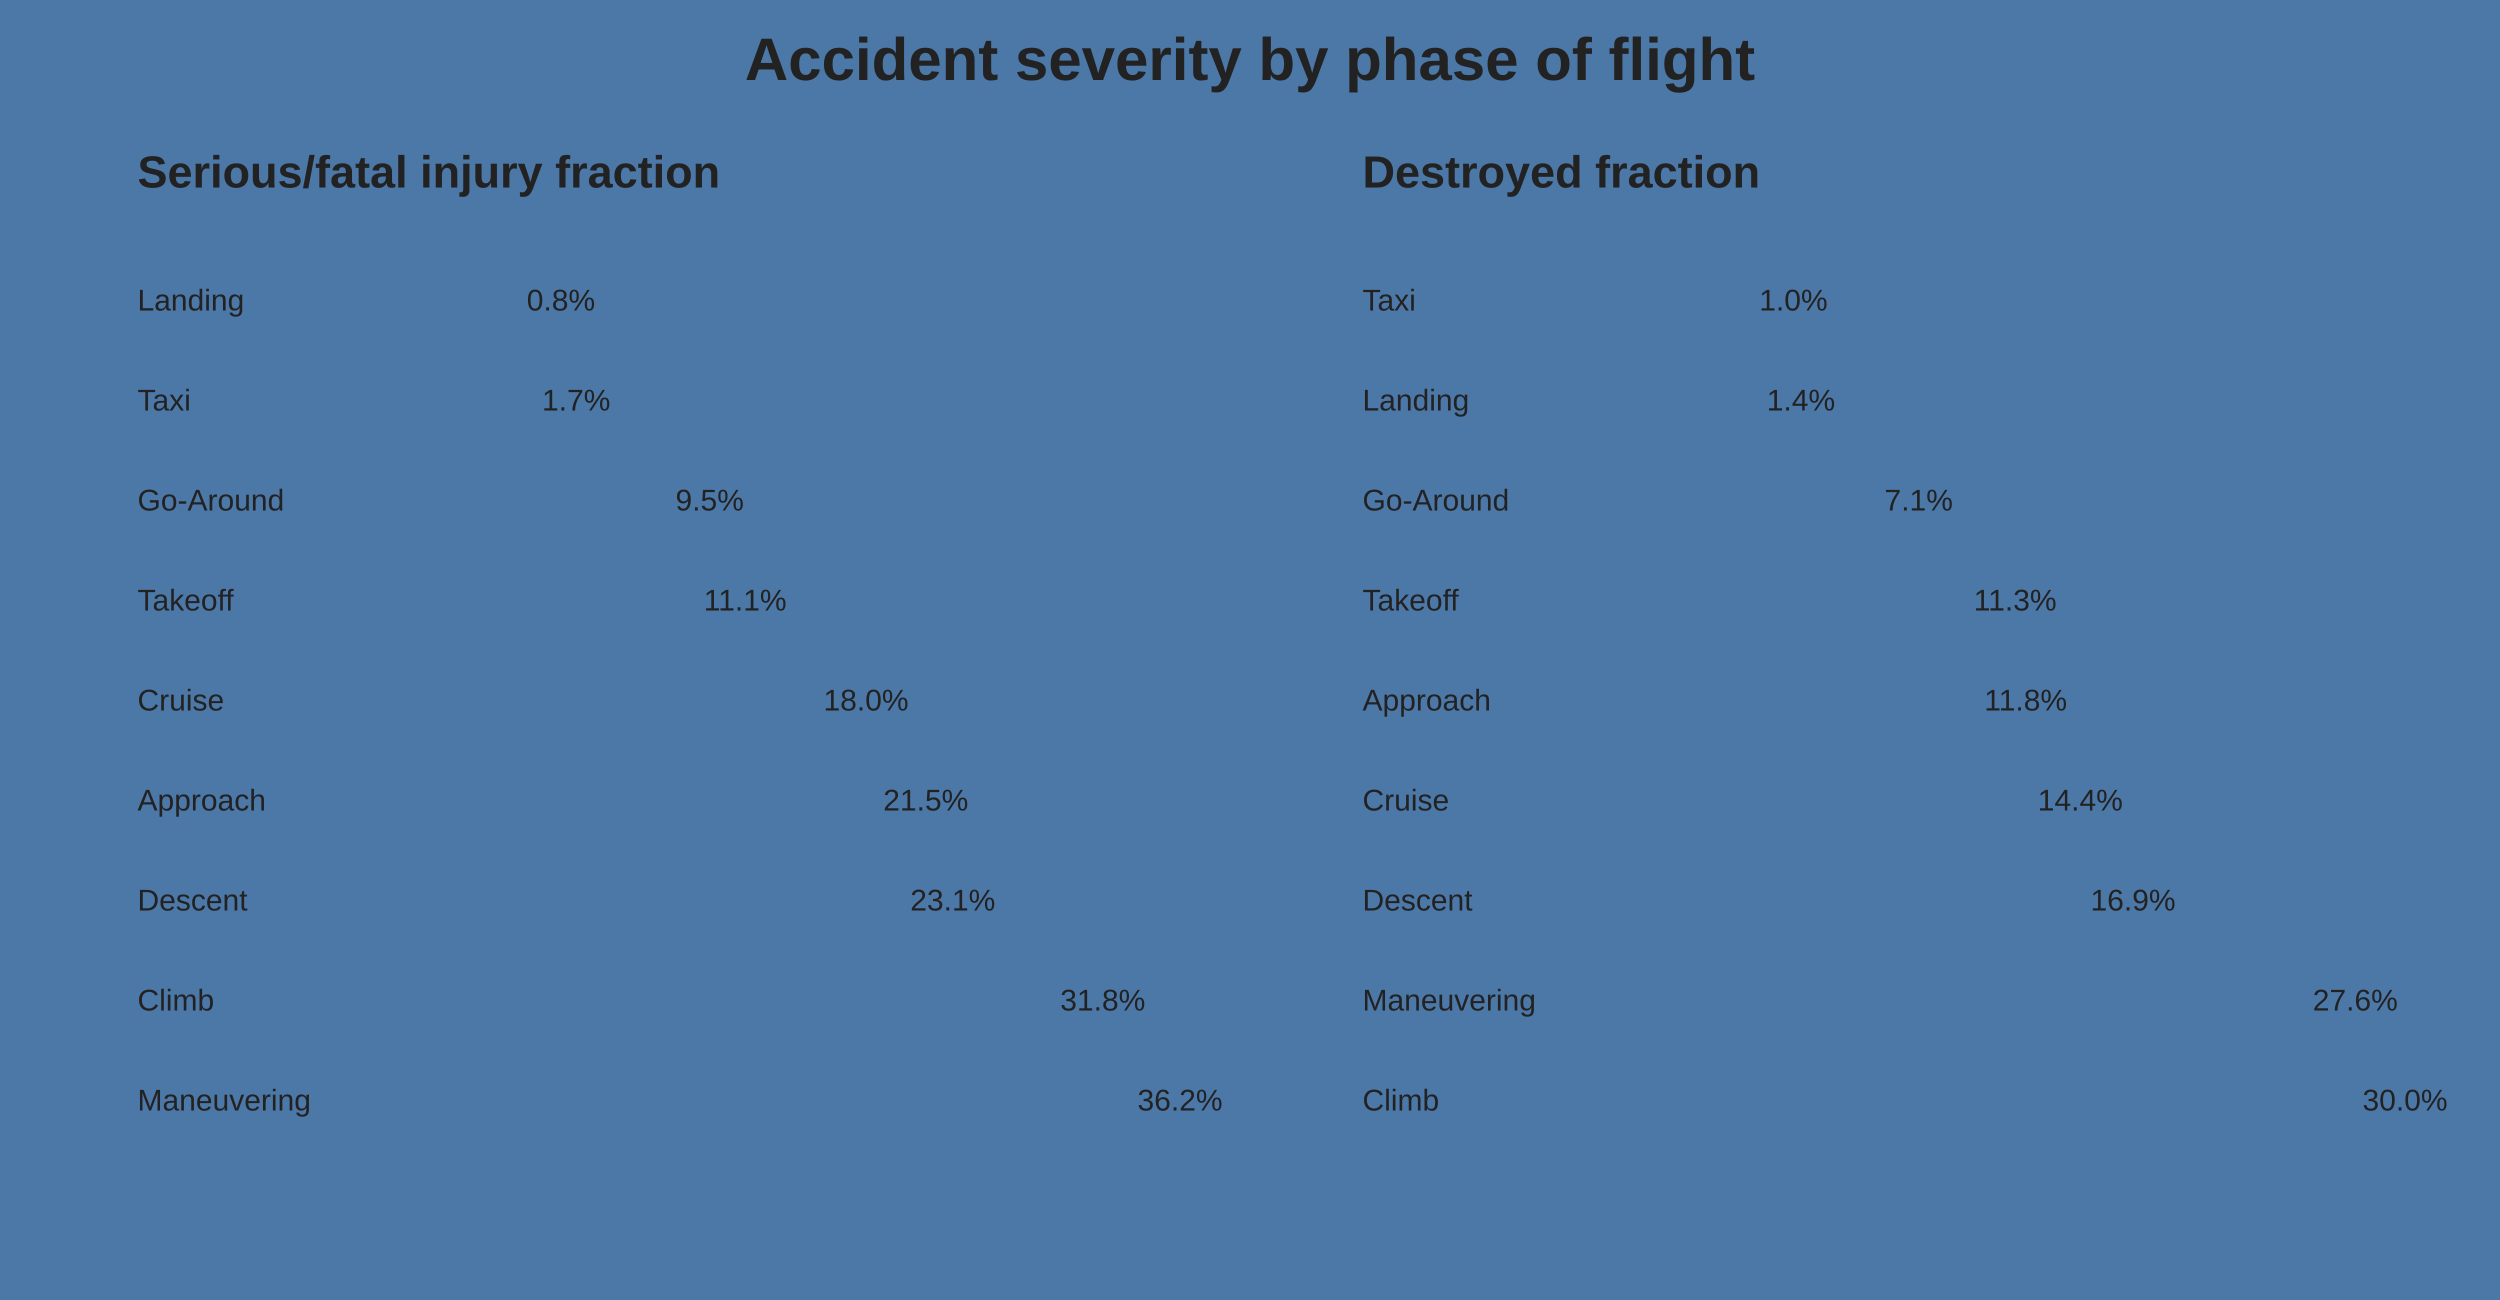
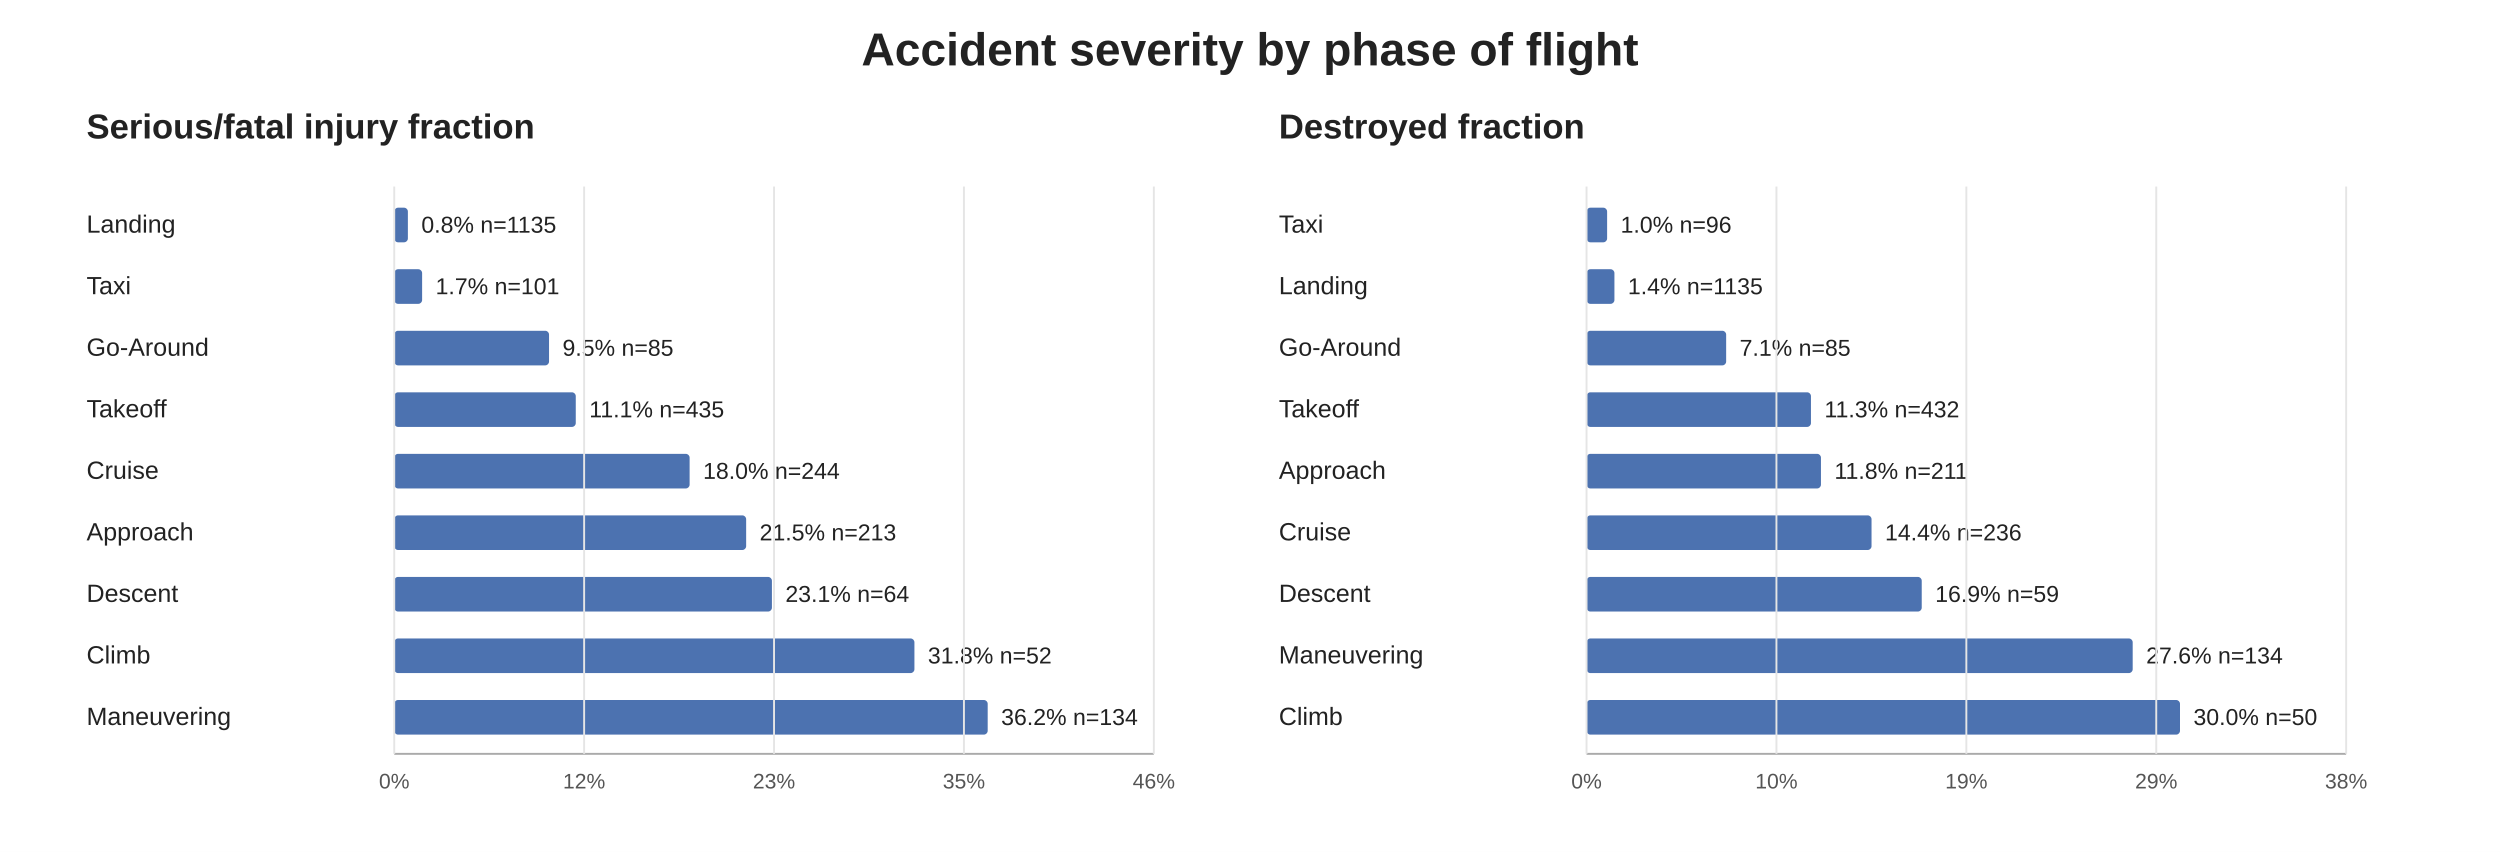
- <svg xmlns="http://www.w3.org/2000/svg" width="1000" height="520" viewBox="0 0 1000 520">
-   <style>text{font-family:-apple-system,BlinkMacSystemFont,"Segoe UI",Arial,sans-serif;fill:#222} rect{fill:#4c78a8}</style>
+ <svg xmlns="http://www.w3.org/2000/svg" width="1300" height="443" viewBox="0 0 1300 443">
  <rect width="100%" height="100%" fill="white" />
-   <text x="500.0" y="32" text-anchor="middle" font-size="24" font-weight="700">Accident severity by phase of flight</text>
-   <text x="55" y="75" font-size="18" font-weight="600">Serious/fatal injury fraction</text>
-   <text x="55" y="124.2" font-size="12">Landing</text>
-   <rect x="200" y="105.0" width="5.7" height="24.0" rx="2" />
-   <text x="210.7" y="124.2" font-size="12">0.8%</text>
-   <text x="55" y="164.2" font-size="12">Taxi</text>
-   <rect x="200" y="145.0" width="11.8" height="24.0" rx="2" />
-   <text x="216.8" y="164.2" font-size="12">1.7%</text>
-   <text x="55" y="204.2" font-size="12">Go-Around</text>
-   <rect x="200" y="185.0" width="65.2" height="24.0" rx="2" />
-   <text x="270.2" y="204.2" font-size="12">9.5%</text>
-   <text x="55" y="244.2" font-size="12">Takeoff</text>
-   <rect x="200" y="225.0" width="76.5" height="24.0" rx="2" />
-   <text x="281.5" y="244.2" font-size="12">11.1%</text>
-   <text x="55" y="284.2" font-size="12">Cruise</text>
-   <rect x="200" y="265.0" width="124.4" height="24.0" rx="2" />
-   <text x="329.4" y="284.2" font-size="12">18.0%</text>
-   <text x="55" y="324.2" font-size="12">Approach</text>
-   <rect x="200" y="305.0" width="148.3" height="24.0" rx="2" />
-   <text x="353.3" y="324.2" font-size="12">21.5%</text>
-   <text x="55" y="364.2" font-size="12">Descent</text>
-   <rect x="200" y="345.0" width="159.1" height="24.0" rx="2" />
-   <text x="364.1" y="364.2" font-size="12">23.1%</text>
-   <text x="55" y="404.2" font-size="12">Climb</text>
-   <rect x="200" y="385.0" width="219.1" height="24.0" rx="2" />
-   <text x="424.1" y="404.2" font-size="12">31.8%</text>
-   <text x="55" y="444.2" font-size="12">Maneuvering</text>
-   <rect x="200" y="425.0" width="250.0" height="24.0" rx="2" />
-   <text x="455.0" y="444.2" font-size="12">36.2%</text>
-   <text x="545" y="75" font-size="18" font-weight="600">Destroyed fraction</text>
-   <text x="545" y="124.2" font-size="12">Taxi</text>
-   <rect x="690" y="105.0" width="8.7" height="24.0" rx="2" />
-   <text x="703.7" y="124.2" font-size="12">1.0%</text>
-   <text x="545" y="164.2" font-size="12">Landing</text>
-   <rect x="690" y="145.0" width="11.7" height="24.0" rx="2" />
-   <text x="706.7" y="164.2" font-size="12">1.4%</text>
-   <text x="545" y="204.2" font-size="12">Go-Around</text>
-   <rect x="690" y="185.0" width="58.8" height="24.0" rx="2" />
-   <text x="753.8" y="204.2" font-size="12">7.1%</text>
-   <text x="545" y="244.2" font-size="12">Takeoff</text>
-   <rect x="690" y="225.0" width="94.5" height="24.0" rx="2" />
-   <text x="789.5" y="244.2" font-size="12">11.3%</text>
-   <text x="545" y="284.2" font-size="12">Approach</text>
-   <rect x="690" y="265.0" width="98.7" height="24.0" rx="2" />
-   <text x="793.7" y="284.2" font-size="12">11.8%</text>
-   <text x="545" y="324.2" font-size="12">Cruise</text>
-   <rect x="690" y="305.0" width="120.1" height="24.0" rx="2" />
-   <text x="815.1" y="324.2" font-size="12">14.4%</text>
-   <text x="545" y="364.2" font-size="12">Descent</text>
-   <rect x="690" y="345.0" width="141.2" height="24.0" rx="2" />
-   <text x="836.2" y="364.2" font-size="12">16.9%</text>
-   <text x="545" y="404.2" font-size="12">Maneuvering</text>
-   <rect x="690" y="385.0" width="230.1" height="24.0" rx="2" />
-   <text x="925.1" y="404.2" font-size="12">27.6%</text>
-   <text x="545" y="444.2" font-size="12">Climb</text>
-   <rect x="690" y="425.0" width="250.0" height="24.0" rx="2" />
-   <text x="945.0" y="444.2" font-size="12">30.0%</text>
+   <text x="650.0" y="34" text-anchor="middle" font-family="Arial,sans-serif" font-size="24" font-weight="700" fill="#222">Accident severity by phase of flight</text>
+   <text x="45" y="72" font-family="Arial,sans-serif" font-size="18" font-weight="700" fill="#222">Serious/fatal injury fraction</text>
+   <text x="45" y="121" font-family="Arial,sans-serif" font-size="13" fill="#222">Landing</text>
+   <rect x="205" y="108" width="7.1" height="18" rx="2" fill="#4c72b0" />
+   <text x="219.1" y="121" font-family="Arial,sans-serif" font-size="12" fill="#222">0.8%  n=1135</text>
+   <text x="45" y="153" font-family="Arial,sans-serif" font-size="13" fill="#222">Taxi</text>
+   <rect x="205" y="140" width="14.5" height="18" rx="2" fill="#4c72b0" />
+   <text x="226.5" y="153" font-family="Arial,sans-serif" font-size="12" fill="#222">1.7%  n=101</text>
+   <text x="45" y="185" font-family="Arial,sans-serif" font-size="13" fill="#222">Go-Around</text>
+   <rect x="205" y="172" width="80.5" height="18" rx="2" fill="#4c72b0" />
+   <text x="292.5" y="185" font-family="Arial,sans-serif" font-size="12" fill="#222">9.5%  n=85</text>
+   <text x="45" y="217" font-family="Arial,sans-serif" font-size="13" fill="#222">Takeoff</text>
+   <rect x="205" y="204" width="94.4" height="18" rx="2" fill="#4c72b0" />
+   <text x="306.4" y="217" font-family="Arial,sans-serif" font-size="12" fill="#222">11.1%  n=435</text>
+   <text x="45" y="249" font-family="Arial,sans-serif" font-size="13" fill="#222">Cruise</text>
+   <rect x="205" y="236" width="153.6" height="18" rx="2" fill="#4c72b0" />
+   <text x="365.6" y="249" font-family="Arial,sans-serif" font-size="12" fill="#222">18.0%  n=244</text>
+   <text x="45" y="281" font-family="Arial,sans-serif" font-size="13" fill="#222">Approach</text>
+   <rect x="205" y="268" width="183.0" height="18" rx="2" fill="#4c72b0" />
+   <text x="395.0" y="281" font-family="Arial,sans-serif" font-size="12" fill="#222">21.5%  n=213</text>
+   <text x="45" y="313" font-family="Arial,sans-serif" font-size="13" fill="#222">Descent</text>
+   <rect x="205" y="300" width="196.4" height="18" rx="2" fill="#4c72b0" />
+   <text x="408.4" y="313" font-family="Arial,sans-serif" font-size="12" fill="#222">23.1%  n=64</text>
+   <text x="45" y="345" font-family="Arial,sans-serif" font-size="13" fill="#222">Climb</text>
+   <rect x="205" y="332" width="270.5" height="18" rx="2" fill="#4c72b0" />
+   <text x="482.5" y="345" font-family="Arial,sans-serif" font-size="12" fill="#222">31.8%  n=52</text>
+   <text x="45" y="377" font-family="Arial,sans-serif" font-size="13" fill="#222">Maneuvering</text>
+   <rect x="205" y="364" width="308.6" height="18" rx="2" fill="#4c72b0" />
+   <text x="520.6" y="377" font-family="Arial,sans-serif" font-size="12" fill="#222">36.2%  n=134</text>
+   <line x1="205" y1="392" x2="600" y2="392" stroke="#aaa" />
+   <line x1="205" y1="97" x2="205" y2="392" stroke="#e5e5e5" />
+   <line x1="303.75" y1="97" x2="303.75" y2="392" stroke="#e5e5e5" />
+   <line x1="402.5" y1="97" x2="402.5" y2="392" stroke="#e5e5e5" />
+   <line x1="501.25" y1="97" x2="501.25" y2="392" stroke="#e5e5e5" />
+   <line x1="600" y1="97" x2="600" y2="392" stroke="#e5e5e5" />
+   <text x="205" y="410" text-anchor="middle" font-family="Arial,sans-serif" font-size="11" fill="#555">0%</text>
+   <text x="303.75" y="410" text-anchor="middle" font-family="Arial,sans-serif" font-size="11" fill="#555">12%</text>
+   <text x="402.5" y="410" text-anchor="middle" font-family="Arial,sans-serif" font-size="11" fill="#555">23%</text>
+   <text x="501.25" y="410" text-anchor="middle" font-family="Arial,sans-serif" font-size="11" fill="#555">35%</text>
+   <text x="600" y="410" text-anchor="middle" font-family="Arial,sans-serif" font-size="11" fill="#555">46%</text>
+   <text x="665" y="72" font-family="Arial,sans-serif" font-size="18" font-weight="700" fill="#222">Destroyed fraction</text>
+   <text x="665" y="121" font-family="Arial,sans-serif" font-size="13" fill="#222">Taxi</text>
+   <rect x="825" y="108" width="10.7" height="18" rx="2" fill="#4c72b0" />
+   <text x="842.7" y="121" font-family="Arial,sans-serif" font-size="12" fill="#222">1.0%  n=96</text>
+   <text x="665" y="153" font-family="Arial,sans-serif" font-size="13" fill="#222">Landing</text>
+   <rect x="825" y="140" width="14.5" height="18" rx="2" fill="#4c72b0" />
+   <text x="846.5" y="153" font-family="Arial,sans-serif" font-size="12" fill="#222">1.4%  n=1135</text>
+   <text x="665" y="185" font-family="Arial,sans-serif" font-size="13" fill="#222">Go-Around</text>
+   <rect x="825" y="172" width="72.6" height="18" rx="2" fill="#4c72b0" />
+   <text x="904.6" y="185" font-family="Arial,sans-serif" font-size="12" fill="#222">7.1%  n=85</text>
+   <text x="665" y="217" font-family="Arial,sans-serif" font-size="13" fill="#222">Takeoff</text>
+   <rect x="825" y="204" width="116.7" height="18" rx="2" fill="#4c72b0" />
+   <text x="948.7" y="217" font-family="Arial,sans-serif" font-size="12" fill="#222">11.3%  n=432</text>
+   <text x="665" y="249" font-family="Arial,sans-serif" font-size="13" fill="#222">Approach</text>
+   <rect x="825" y="236" width="121.9" height="18" rx="2" fill="#4c72b0" />
+   <text x="953.9" y="249" font-family="Arial,sans-serif" font-size="12" fill="#222">11.8%  n=211</text>
+   <text x="665" y="281" font-family="Arial,sans-serif" font-size="13" fill="#222">Cruise</text>
+   <rect x="825" y="268" width="148.2" height="18" rx="2" fill="#4c72b0" />
+   <text x="980.2" y="281" font-family="Arial,sans-serif" font-size="12" fill="#222">14.4%  n=236</text>
+   <text x="665" y="313" font-family="Arial,sans-serif" font-size="13" fill="#222">Descent</text>
+   <rect x="825" y="300" width="174.3" height="18" rx="2" fill="#4c72b0" />
+   <text x="1006.3" y="313" font-family="Arial,sans-serif" font-size="12" fill="#222">16.9%  n=59</text>
+   <text x="665" y="345" font-family="Arial,sans-serif" font-size="13" fill="#222">Maneuvering</text>
+   <rect x="825" y="332" width="284.0" height="18" rx="2" fill="#4c72b0" />
+   <text x="1116" y="345" font-family="Arial,sans-serif" font-size="12" fill="#222">27.6%  n=134</text>
+   <text x="665" y="377" font-family="Arial,sans-serif" font-size="13" fill="#222">Climb</text>
+   <rect x="825" y="364" width="308.6" height="18" rx="2" fill="#4c72b0" />
+   <text x="1140.6" y="377" font-family="Arial,sans-serif" font-size="12" fill="#222">30.0%  n=50</text>
+   <line x1="825" y1="392" x2="1220" y2="392" stroke="#aaa" />
+   <line x1="825" y1="97" x2="825" y2="392" stroke="#e5e5e5" />
+   <line x1="923.75" y1="97" x2="923.75" y2="392" stroke="#e5e5e5" />
+   <line x1="1022.5" y1="97" x2="1022.5" y2="392" stroke="#e5e5e5" />
+   <line x1="1121.25" y1="97" x2="1121.25" y2="392" stroke="#e5e5e5" />
+   <line x1="1220" y1="97" x2="1220" y2="392" stroke="#e5e5e5" />
+   <text x="825" y="410" text-anchor="middle" font-family="Arial,sans-serif" font-size="11" fill="#555">0%</text>
+   <text x="923.75" y="410" text-anchor="middle" font-family="Arial,sans-serif" font-size="11" fill="#555">10%</text>
+   <text x="1022.5" y="410" text-anchor="middle" font-family="Arial,sans-serif" font-size="11" fill="#555">19%</text>
+   <text x="1121.25" y="410" text-anchor="middle" font-family="Arial,sans-serif" font-size="11" fill="#555">29%</text>
+   <text x="1220" y="410" text-anchor="middle" font-family="Arial,sans-serif" font-size="11" fill="#555">38%</text>
</svg>
